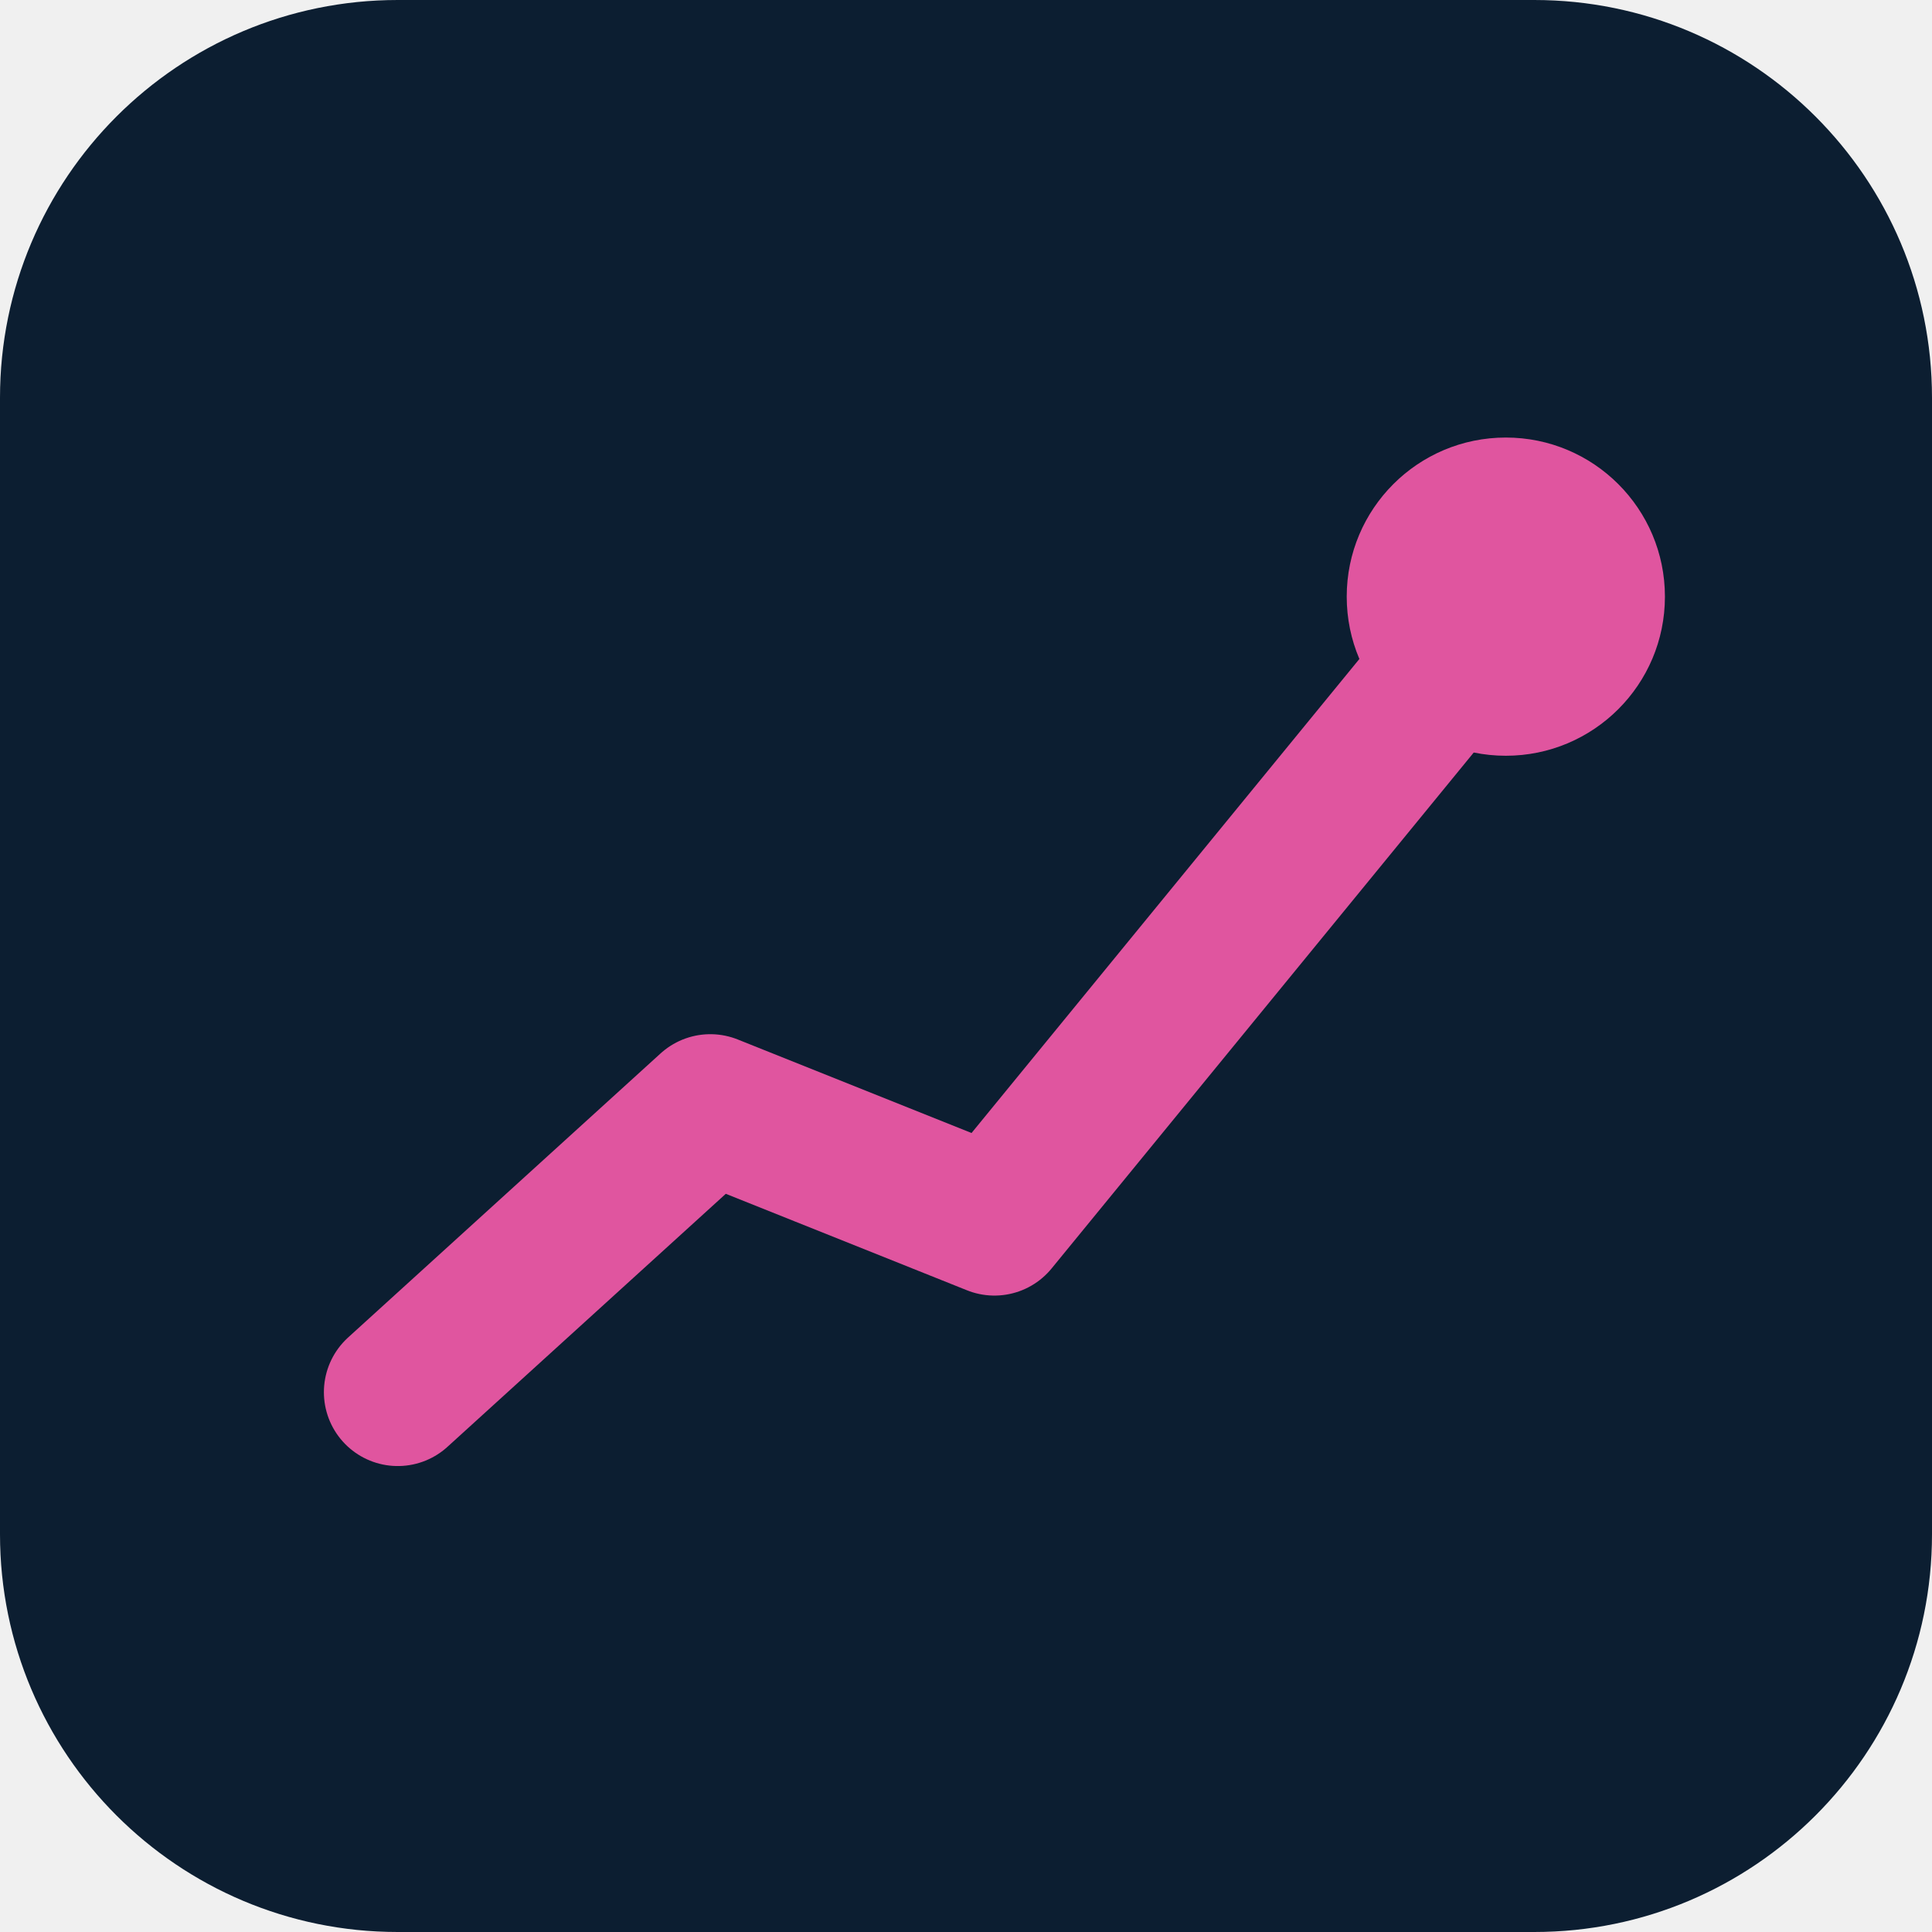
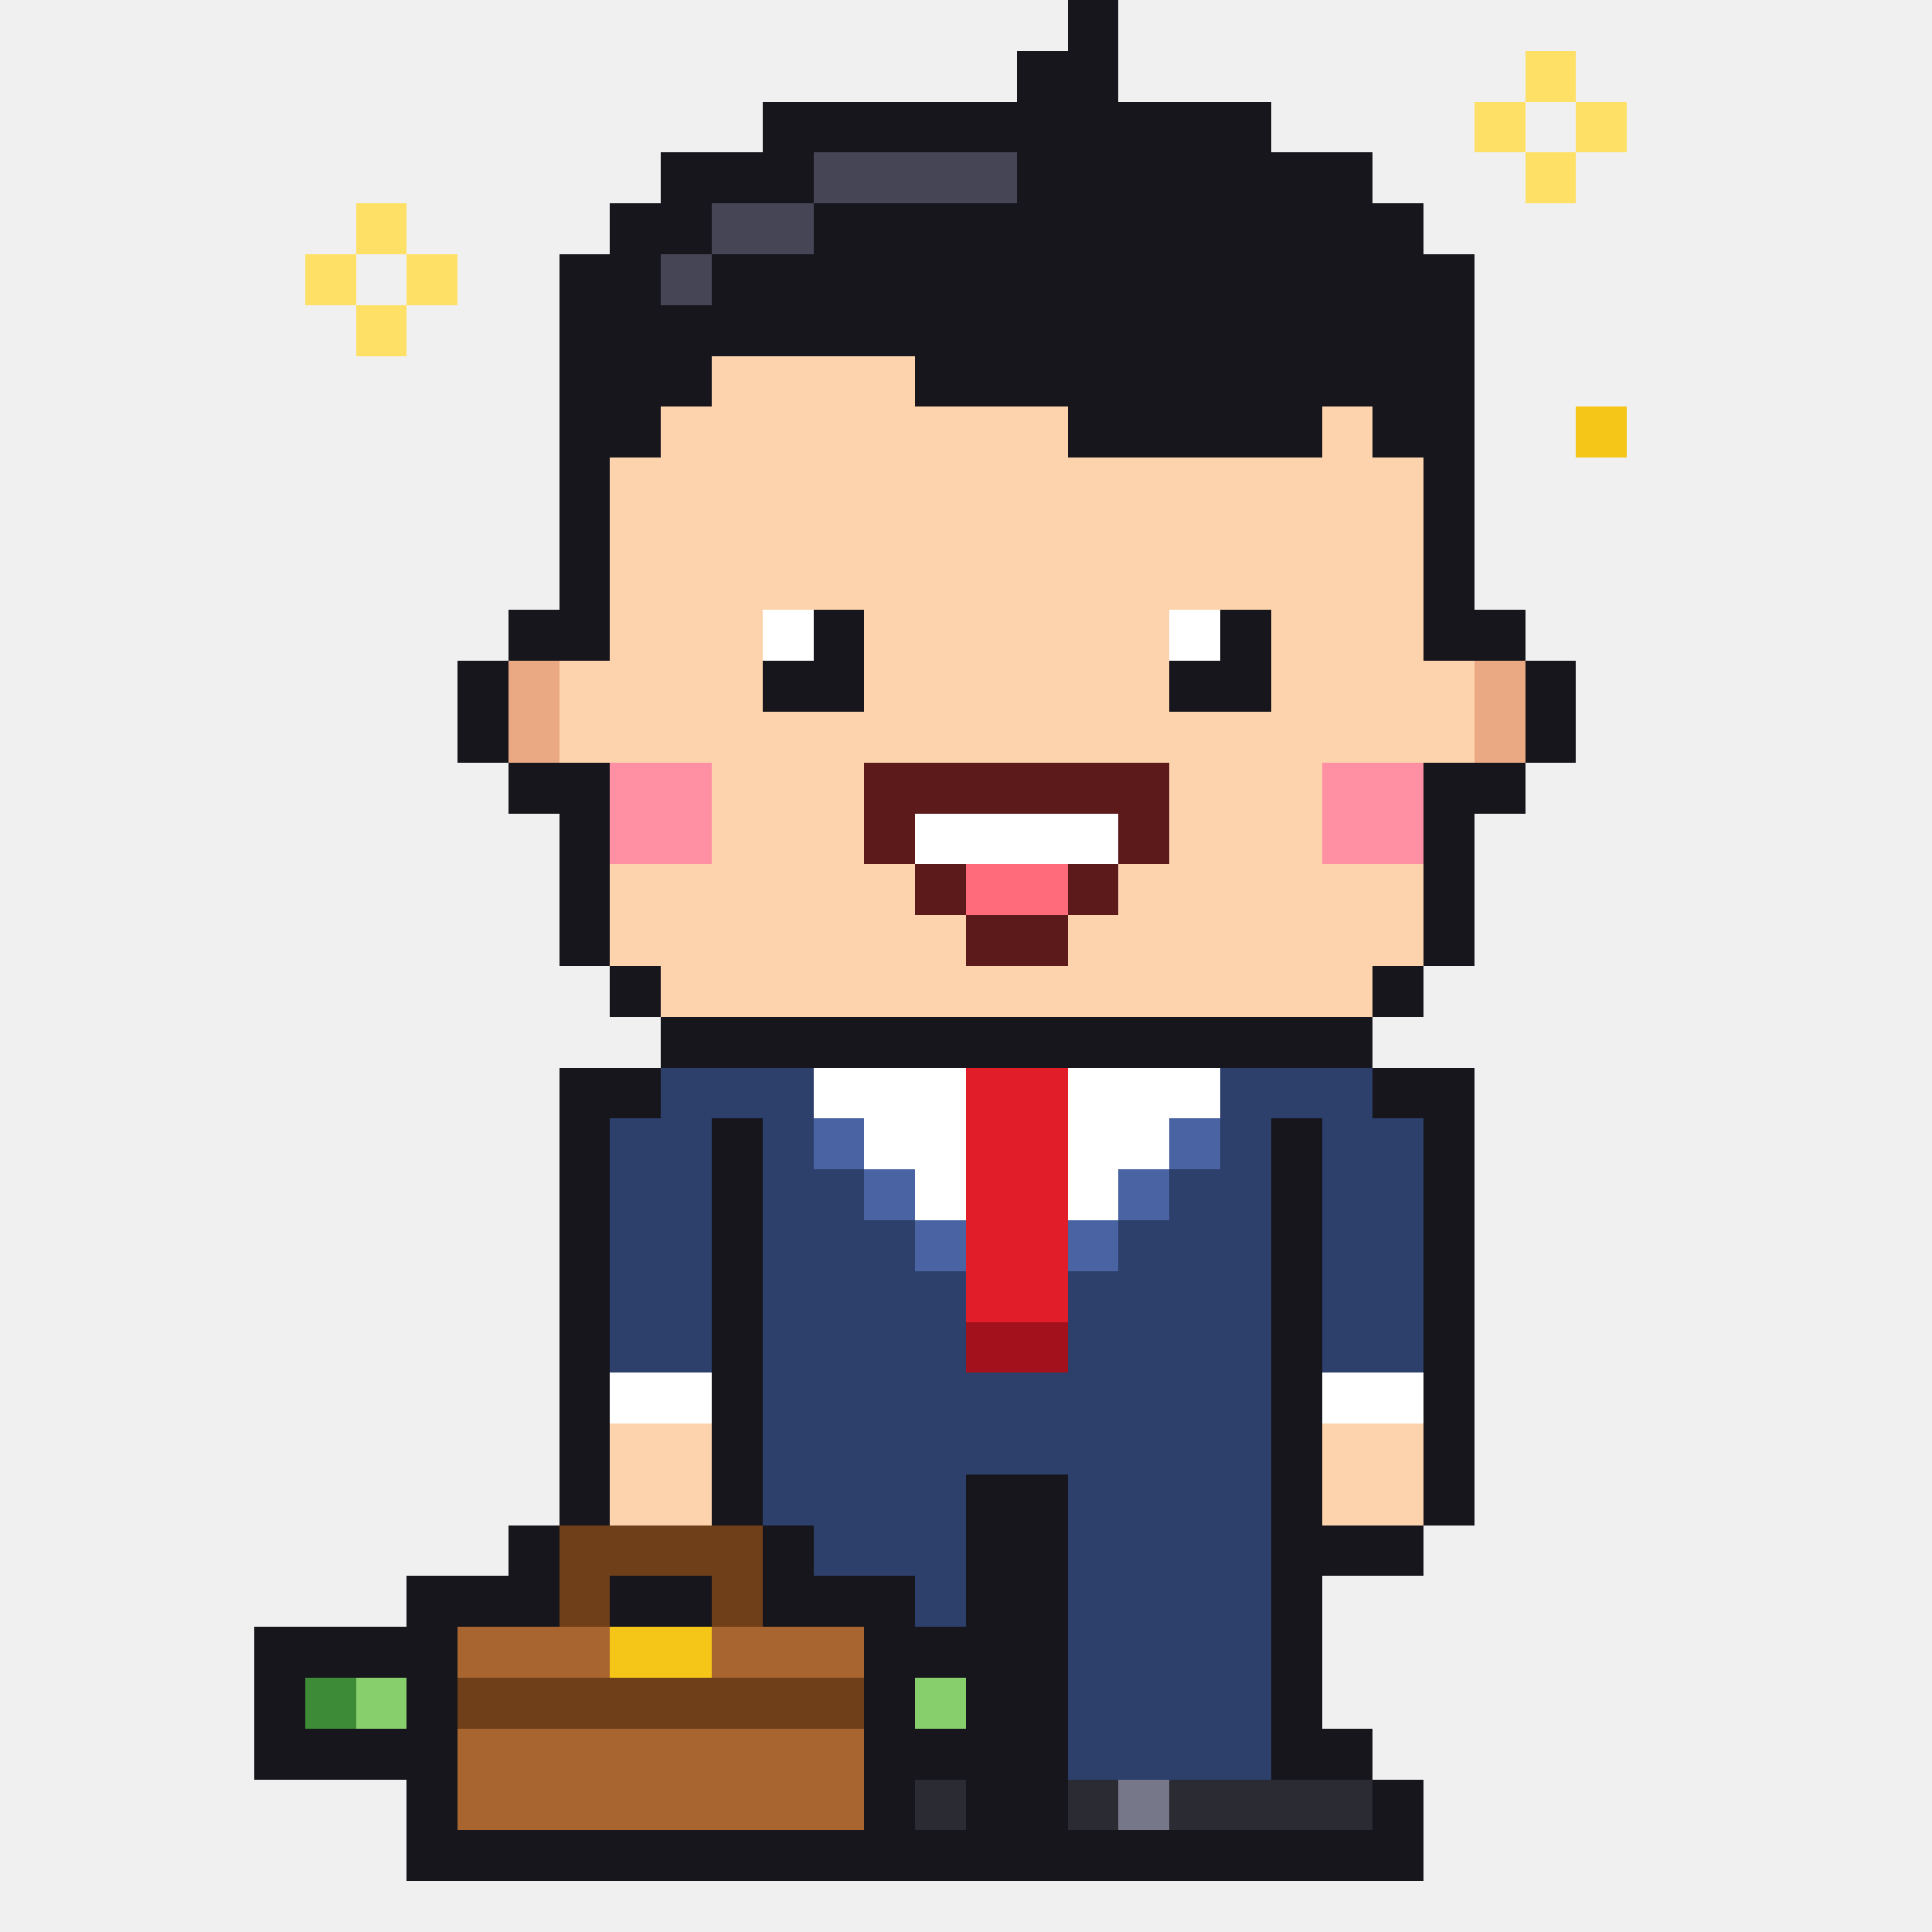
- <svg xmlns="http://www.w3.org/2000/svg" viewBox="0 0 34 34">
-   <rect width="34" height="34" rx="7" fill="#0c1e31" />
-   <path d="M7 24.5 L12.5 19.5 L17.5 21.5 L26.5 10.5" fill="none" stroke="#e0559f" stroke-width="2.6" stroke-linecap="round" stroke-linejoin="round" />
-   <circle cx="26.5" cy="10.5" r="2.8" fill="#e0559f" />
+ <svg xmlns="http://www.w3.org/2000/svg" viewBox="-5 0 38 38" shape-rendering="crispEdges">
+   <rect x="16" y="0" width="1" height="1" fill="#16161c" />
+   <rect x="15" y="1" width="2" height="1" fill="#16161c" />
+   <rect x="25" y="1" width="1" height="1" fill="#ffe066" />
+   <rect x="10" y="2" width="10" height="1" fill="#16161c" />
+   <rect x="24" y="2" width="1" height="1" fill="#ffe066" />
+   <rect x="26" y="2" width="1" height="1" fill="#ffe066" />
+   <rect x="8" y="3" width="3" height="1" fill="#16161c" />
+   <rect x="11" y="3" width="4" height="1" fill="#454556" />
+   <rect x="15" y="3" width="7" height="1" fill="#16161c" />
+   <rect x="25" y="3" width="1" height="1" fill="#ffe066" />
+   <rect x="2" y="4" width="1" height="1" fill="#ffe066" />
+   <rect x="7" y="4" width="2" height="1" fill="#16161c" />
+   <rect x="9" y="4" width="2" height="1" fill="#454556" />
+   <rect x="11" y="4" width="12" height="1" fill="#16161c" />
+   <rect x="1" y="5" width="1" height="1" fill="#ffe066" />
+   <rect x="3" y="5" width="1" height="1" fill="#ffe066" />
+   <rect x="6" y="5" width="2" height="1" fill="#16161c" />
+   <rect x="8" y="5" width="1" height="1" fill="#454556" />
+   <rect x="9" y="5" width="15" height="1" fill="#16161c" />
+   <rect x="2" y="6" width="1" height="1" fill="#ffe066" />
+   <rect x="6" y="6" width="18" height="1" fill="#16161c" />
+   <rect x="6" y="7" width="3" height="1" fill="#16161c" />
+   <rect x="9" y="7" width="4" height="1" fill="#fdd3ad" />
+   <rect x="13" y="7" width="11" height="1" fill="#16161c" />
+   <rect x="6" y="8" width="2" height="1" fill="#16161c" />
+   <rect x="8" y="8" width="8" height="1" fill="#fdd3ad" />
+   <rect x="16" y="8" width="5" height="1" fill="#16161c" />
+   <rect x="21" y="8" width="1" height="1" fill="#fdd3ad" />
+   <rect x="22" y="8" width="2" height="1" fill="#16161c" />
+   <rect x="26" y="8" width="1" height="1" fill="#f5c518" />
+   <rect x="6" y="9" width="1" height="1" fill="#16161c" />
+   <rect x="7" y="9" width="16" height="1" fill="#fdd3ad" />
+   <rect x="23" y="9" width="1" height="1" fill="#16161c" />
+   <rect x="6" y="10" width="1" height="1" fill="#16161c" />
+   <rect x="7" y="10" width="16" height="1" fill="#fdd3ad" />
+   <rect x="23" y="10" width="1" height="1" fill="#16161c" />
+   <rect x="6" y="11" width="1" height="1" fill="#16161c" />
+   <rect x="7" y="11" width="16" height="1" fill="#fdd3ad" />
+   <rect x="23" y="11" width="1" height="1" fill="#16161c" />
+   <rect x="5" y="12" width="2" height="1" fill="#16161c" />
+   <rect x="7" y="12" width="3" height="1" fill="#fdd3ad" />
+   <rect x="10" y="12" width="1" height="1" fill="#ffffff" />
+   <rect x="11" y="12" width="1" height="1" fill="#16161c" />
+   <rect x="12" y="12" width="6" height="1" fill="#fdd3ad" />
+   <rect x="18" y="12" width="1" height="1" fill="#ffffff" />
+   <rect x="19" y="12" width="1" height="1" fill="#16161c" />
+   <rect x="20" y="12" width="3" height="1" fill="#fdd3ad" />
+   <rect x="23" y="12" width="2" height="1" fill="#16161c" />
+   <rect x="4" y="13" width="1" height="1" fill="#16161c" />
+   <rect x="5" y="13" width="1" height="1" fill="#eaa983" />
+   <rect x="6" y="13" width="4" height="1" fill="#fdd3ad" />
+   <rect x="10" y="13" width="2" height="1" fill="#16161c" />
+   <rect x="12" y="13" width="6" height="1" fill="#fdd3ad" />
+   <rect x="18" y="13" width="2" height="1" fill="#16161c" />
+   <rect x="20" y="13" width="4" height="1" fill="#fdd3ad" />
+   <rect x="24" y="13" width="1" height="1" fill="#eaa983" />
+   <rect x="25" y="13" width="1" height="1" fill="#16161c" />
+   <rect x="4" y="14" width="1" height="1" fill="#16161c" />
+   <rect x="5" y="14" width="1" height="1" fill="#eaa983" />
+   <rect x="6" y="14" width="18" height="1" fill="#fdd3ad" />
+   <rect x="24" y="14" width="1" height="1" fill="#eaa983" />
+   <rect x="25" y="14" width="1" height="1" fill="#16161c" />
+   <rect x="5" y="15" width="2" height="1" fill="#16161c" />
+   <rect x="7" y="15" width="2" height="1" fill="#ff8fa3" />
+   <rect x="9" y="15" width="3" height="1" fill="#fdd3ad" />
+   <rect x="12" y="15" width="6" height="1" fill="#5c1a1a" />
+   <rect x="18" y="15" width="3" height="1" fill="#fdd3ad" />
+   <rect x="21" y="15" width="2" height="1" fill="#ff8fa3" />
+   <rect x="23" y="15" width="2" height="1" fill="#16161c" />
+   <rect x="6" y="16" width="1" height="1" fill="#16161c" />
+   <rect x="7" y="16" width="2" height="1" fill="#ff8fa3" />
+   <rect x="9" y="16" width="3" height="1" fill="#fdd3ad" />
+   <rect x="12" y="16" width="1" height="1" fill="#5c1a1a" />
+   <rect x="13" y="16" width="4" height="1" fill="#ffffff" />
+   <rect x="17" y="16" width="1" height="1" fill="#5c1a1a" />
+   <rect x="18" y="16" width="3" height="1" fill="#fdd3ad" />
+   <rect x="21" y="16" width="2" height="1" fill="#ff8fa3" />
+   <rect x="23" y="16" width="1" height="1" fill="#16161c" />
+   <rect x="6" y="17" width="1" height="1" fill="#16161c" />
+   <rect x="7" y="17" width="6" height="1" fill="#fdd3ad" />
+   <rect x="13" y="17" width="1" height="1" fill="#5c1a1a" />
+   <rect x="14" y="17" width="2" height="1" fill="#ff6b7a" />
+   <rect x="16" y="17" width="1" height="1" fill="#5c1a1a" />
+   <rect x="17" y="17" width="6" height="1" fill="#fdd3ad" />
+   <rect x="23" y="17" width="1" height="1" fill="#16161c" />
+   <rect x="6" y="18" width="1" height="1" fill="#16161c" />
+   <rect x="7" y="18" width="7" height="1" fill="#fdd3ad" />
+   <rect x="14" y="18" width="2" height="1" fill="#5c1a1a" />
+   <rect x="16" y="18" width="7" height="1" fill="#fdd3ad" />
+   <rect x="23" y="18" width="1" height="1" fill="#16161c" />
+   <rect x="7" y="19" width="1" height="1" fill="#16161c" />
+   <rect x="8" y="19" width="14" height="1" fill="#fdd3ad" />
+   <rect x="22" y="19" width="1" height="1" fill="#16161c" />
+   <rect x="8" y="20" width="14" height="1" fill="#16161c" />
+   <rect x="6" y="21" width="2" height="1" fill="#16161c" />
+   <rect x="8" y="21" width="3" height="1" fill="#2d3f6b" />
+   <rect x="11" y="21" width="3" height="1" fill="#ffffff" />
+   <rect x="14" y="21" width="2" height="1" fill="#e11d2a" />
+   <rect x="16" y="21" width="3" height="1" fill="#ffffff" />
+   <rect x="19" y="21" width="3" height="1" fill="#2d3f6b" />
+   <rect x="22" y="21" width="2" height="1" fill="#16161c" />
+   <rect x="6" y="22" width="1" height="1" fill="#16161c" />
+   <rect x="7" y="22" width="2" height="1" fill="#2d3f6b" />
+   <rect x="9" y="22" width="1" height="1" fill="#16161c" />
+   <rect x="10" y="22" width="1" height="1" fill="#2d3f6b" />
+   <rect x="11" y="22" width="1" height="1" fill="#4a64a3" />
+   <rect x="12" y="22" width="2" height="1" fill="#ffffff" />
+   <rect x="14" y="22" width="2" height="1" fill="#e11d2a" />
+   <rect x="16" y="22" width="2" height="1" fill="#ffffff" />
+   <rect x="18" y="22" width="1" height="1" fill="#4a64a3" />
+   <rect x="19" y="22" width="1" height="1" fill="#2d3f6b" />
+   <rect x="20" y="22" width="1" height="1" fill="#16161c" />
+   <rect x="21" y="22" width="2" height="1" fill="#2d3f6b" />
+   <rect x="23" y="22" width="1" height="1" fill="#16161c" />
+   <rect x="6" y="23" width="1" height="1" fill="#16161c" />
+   <rect x="7" y="23" width="2" height="1" fill="#2d3f6b" />
+   <rect x="9" y="23" width="1" height="1" fill="#16161c" />
+   <rect x="10" y="23" width="2" height="1" fill="#2d3f6b" />
+   <rect x="12" y="23" width="1" height="1" fill="#4a64a3" />
+   <rect x="13" y="23" width="1" height="1" fill="#ffffff" />
+   <rect x="14" y="23" width="2" height="1" fill="#e11d2a" />
+   <rect x="16" y="23" width="1" height="1" fill="#ffffff" />
+   <rect x="17" y="23" width="1" height="1" fill="#4a64a3" />
+   <rect x="18" y="23" width="2" height="1" fill="#2d3f6b" />
+   <rect x="20" y="23" width="1" height="1" fill="#16161c" />
+   <rect x="21" y="23" width="2" height="1" fill="#2d3f6b" />
+   <rect x="23" y="23" width="1" height="1" fill="#16161c" />
+   <rect x="6" y="24" width="1" height="1" fill="#16161c" />
+   <rect x="7" y="24" width="2" height="1" fill="#2d3f6b" />
+   <rect x="9" y="24" width="1" height="1" fill="#16161c" />
+   <rect x="10" y="24" width="3" height="1" fill="#2d3f6b" />
+   <rect x="13" y="24" width="1" height="1" fill="#4a64a3" />
+   <rect x="14" y="24" width="2" height="1" fill="#e11d2a" />
+   <rect x="16" y="24" width="1" height="1" fill="#4a64a3" />
+   <rect x="17" y="24" width="3" height="1" fill="#2d3f6b" />
+   <rect x="20" y="24" width="1" height="1" fill="#16161c" />
+   <rect x="21" y="24" width="2" height="1" fill="#2d3f6b" />
+   <rect x="23" y="24" width="1" height="1" fill="#16161c" />
+   <rect x="6" y="25" width="1" height="1" fill="#16161c" />
+   <rect x="7" y="25" width="2" height="1" fill="#2d3f6b" />
+   <rect x="9" y="25" width="1" height="1" fill="#16161c" />
+   <rect x="10" y="25" width="4" height="1" fill="#2d3f6b" />
+   <rect x="14" y="25" width="2" height="1" fill="#e11d2a" />
+   <rect x="16" y="25" width="4" height="1" fill="#2d3f6b" />
+   <rect x="20" y="25" width="1" height="1" fill="#16161c" />
+   <rect x="21" y="25" width="2" height="1" fill="#2d3f6b" />
+   <rect x="23" y="25" width="1" height="1" fill="#16161c" />
+   <rect x="6" y="26" width="1" height="1" fill="#16161c" />
+   <rect x="7" y="26" width="2" height="1" fill="#2d3f6b" />
+   <rect x="9" y="26" width="1" height="1" fill="#16161c" />
+   <rect x="10" y="26" width="4" height="1" fill="#2d3f6b" />
+   <rect x="14" y="26" width="2" height="1" fill="#a3121c" />
+   <rect x="16" y="26" width="4" height="1" fill="#2d3f6b" />
+   <rect x="20" y="26" width="1" height="1" fill="#16161c" />
+   <rect x="21" y="26" width="2" height="1" fill="#2d3f6b" />
+   <rect x="23" y="26" width="1" height="1" fill="#16161c" />
+   <rect x="6" y="27" width="1" height="1" fill="#16161c" />
+   <rect x="7" y="27" width="2" height="1" fill="#ffffff" />
+   <rect x="9" y="27" width="1" height="1" fill="#16161c" />
+   <rect x="10" y="27" width="10" height="1" fill="#2d3f6b" />
+   <rect x="20" y="27" width="1" height="1" fill="#16161c" />
+   <rect x="21" y="27" width="2" height="1" fill="#ffffff" />
+   <rect x="23" y="27" width="1" height="1" fill="#16161c" />
+   <rect x="6" y="28" width="1" height="1" fill="#16161c" />
+   <rect x="7" y="28" width="2" height="1" fill="#fdd3ad" />
+   <rect x="9" y="28" width="1" height="1" fill="#16161c" />
+   <rect x="10" y="28" width="10" height="1" fill="#2d3f6b" />
+   <rect x="20" y="28" width="1" height="1" fill="#16161c" />
+   <rect x="21" y="28" width="2" height="1" fill="#fdd3ad" />
+   <rect x="23" y="28" width="1" height="1" fill="#16161c" />
+   <rect x="6" y="29" width="1" height="1" fill="#16161c" />
+   <rect x="7" y="29" width="2" height="1" fill="#fdd3ad" />
+   <rect x="9" y="29" width="1" height="1" fill="#16161c" />
+   <rect x="10" y="29" width="4" height="1" fill="#2d3f6b" />
+   <rect x="14" y="29" width="2" height="1" fill="#16161c" />
+   <rect x="16" y="29" width="4" height="1" fill="#2d3f6b" />
+   <rect x="20" y="29" width="1" height="1" fill="#16161c" />
+   <rect x="21" y="29" width="2" height="1" fill="#fdd3ad" />
+   <rect x="23" y="29" width="1" height="1" fill="#16161c" />
+   <rect x="5" y="30" width="1" height="1" fill="#16161c" />
+   <rect x="6" y="30" width="4" height="1" fill="#6e3f18" />
+   <rect x="10" y="30" width="1" height="1" fill="#16161c" />
+   <rect x="11" y="30" width="3" height="1" fill="#2d3f6b" />
+   <rect x="14" y="30" width="2" height="1" fill="#16161c" />
+   <rect x="16" y="30" width="4" height="1" fill="#2d3f6b" />
+   <rect x="20" y="30" width="3" height="1" fill="#16161c" />
+   <rect x="3" y="31" width="3" height="1" fill="#16161c" />
+   <rect x="6" y="31" width="1" height="1" fill="#6e3f18" />
+   <rect x="7" y="31" width="2" height="1" fill="#16161c" />
+   <rect x="9" y="31" width="1" height="1" fill="#6e3f18" />
+   <rect x="10" y="31" width="3" height="1" fill="#16161c" />
+   <rect x="13" y="31" width="1" height="1" fill="#2d3f6b" />
+   <rect x="14" y="31" width="2" height="1" fill="#16161c" />
+   <rect x="16" y="31" width="4" height="1" fill="#2d3f6b" />
+   <rect x="20" y="31" width="1" height="1" fill="#16161c" />
+   <rect x="0" y="32" width="4" height="1" fill="#16161c" />
+   <rect x="4" y="32" width="3" height="1" fill="#a8652f" />
+   <rect x="7" y="32" width="2" height="1" fill="#f5c518" />
+   <rect x="9" y="32" width="3" height="1" fill="#a8652f" />
+   <rect x="12" y="32" width="4" height="1" fill="#16161c" />
+   <rect x="16" y="32" width="4" height="1" fill="#2d3f6b" />
+   <rect x="20" y="32" width="1" height="1" fill="#16161c" />
+   <rect x="0" y="33" width="1" height="1" fill="#16161c" />
+   <rect x="1" y="33" width="1" height="1" fill="#3d8a37" />
+   <rect x="2" y="33" width="1" height="1" fill="#86cf6c" />
+   <rect x="3" y="33" width="1" height="1" fill="#16161c" />
+   <rect x="4" y="33" width="8" height="1" fill="#6e3f18" />
+   <rect x="12" y="33" width="1" height="1" fill="#16161c" />
+   <rect x="13" y="33" width="1" height="1" fill="#86cf6c" />
+   <rect x="14" y="33" width="2" height="1" fill="#16161c" />
+   <rect x="16" y="33" width="4" height="1" fill="#2d3f6b" />
+   <rect x="20" y="33" width="1" height="1" fill="#16161c" />
+   <rect x="0" y="34" width="4" height="1" fill="#16161c" />
+   <rect x="4" y="34" width="8" height="1" fill="#a8652f" />
+   <rect x="12" y="34" width="4" height="1" fill="#16161c" />
+   <rect x="16" y="34" width="4" height="1" fill="#2d3f6b" />
+   <rect x="20" y="34" width="2" height="1" fill="#16161c" />
+   <rect x="3" y="35" width="1" height="1" fill="#16161c" />
+   <rect x="4" y="35" width="8" height="1" fill="#a8652f" />
+   <rect x="12" y="35" width="1" height="1" fill="#16161c" />
+   <rect x="13" y="35" width="1" height="1" fill="#2b2b33" />
+   <rect x="14" y="35" width="2" height="1" fill="#16161c" />
+   <rect x="16" y="35" width="1" height="1" fill="#2b2b33" />
+   <rect x="17" y="35" width="1" height="1" fill="#77778a" />
+   <rect x="18" y="35" width="4" height="1" fill="#2b2b33" />
+   <rect x="22" y="35" width="1" height="1" fill="#16161c" />
+   <rect x="3" y="36" width="20" height="1" fill="#16161c" />
</svg>
